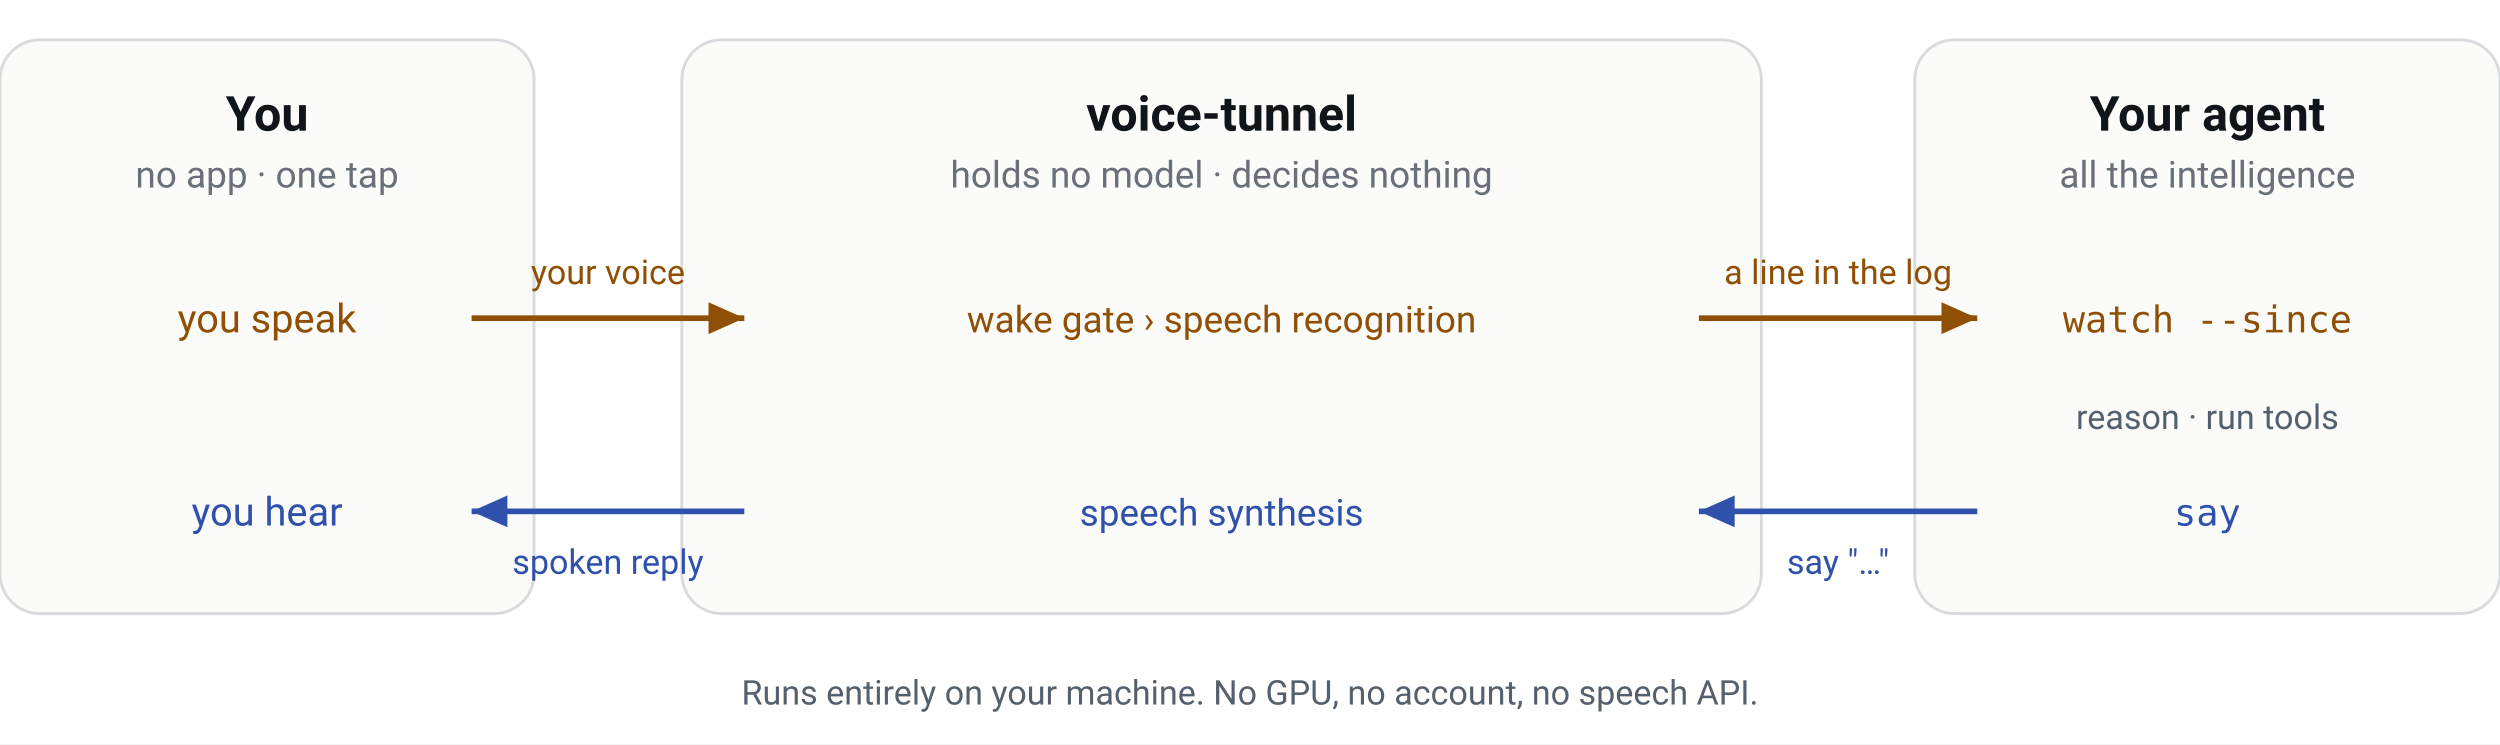
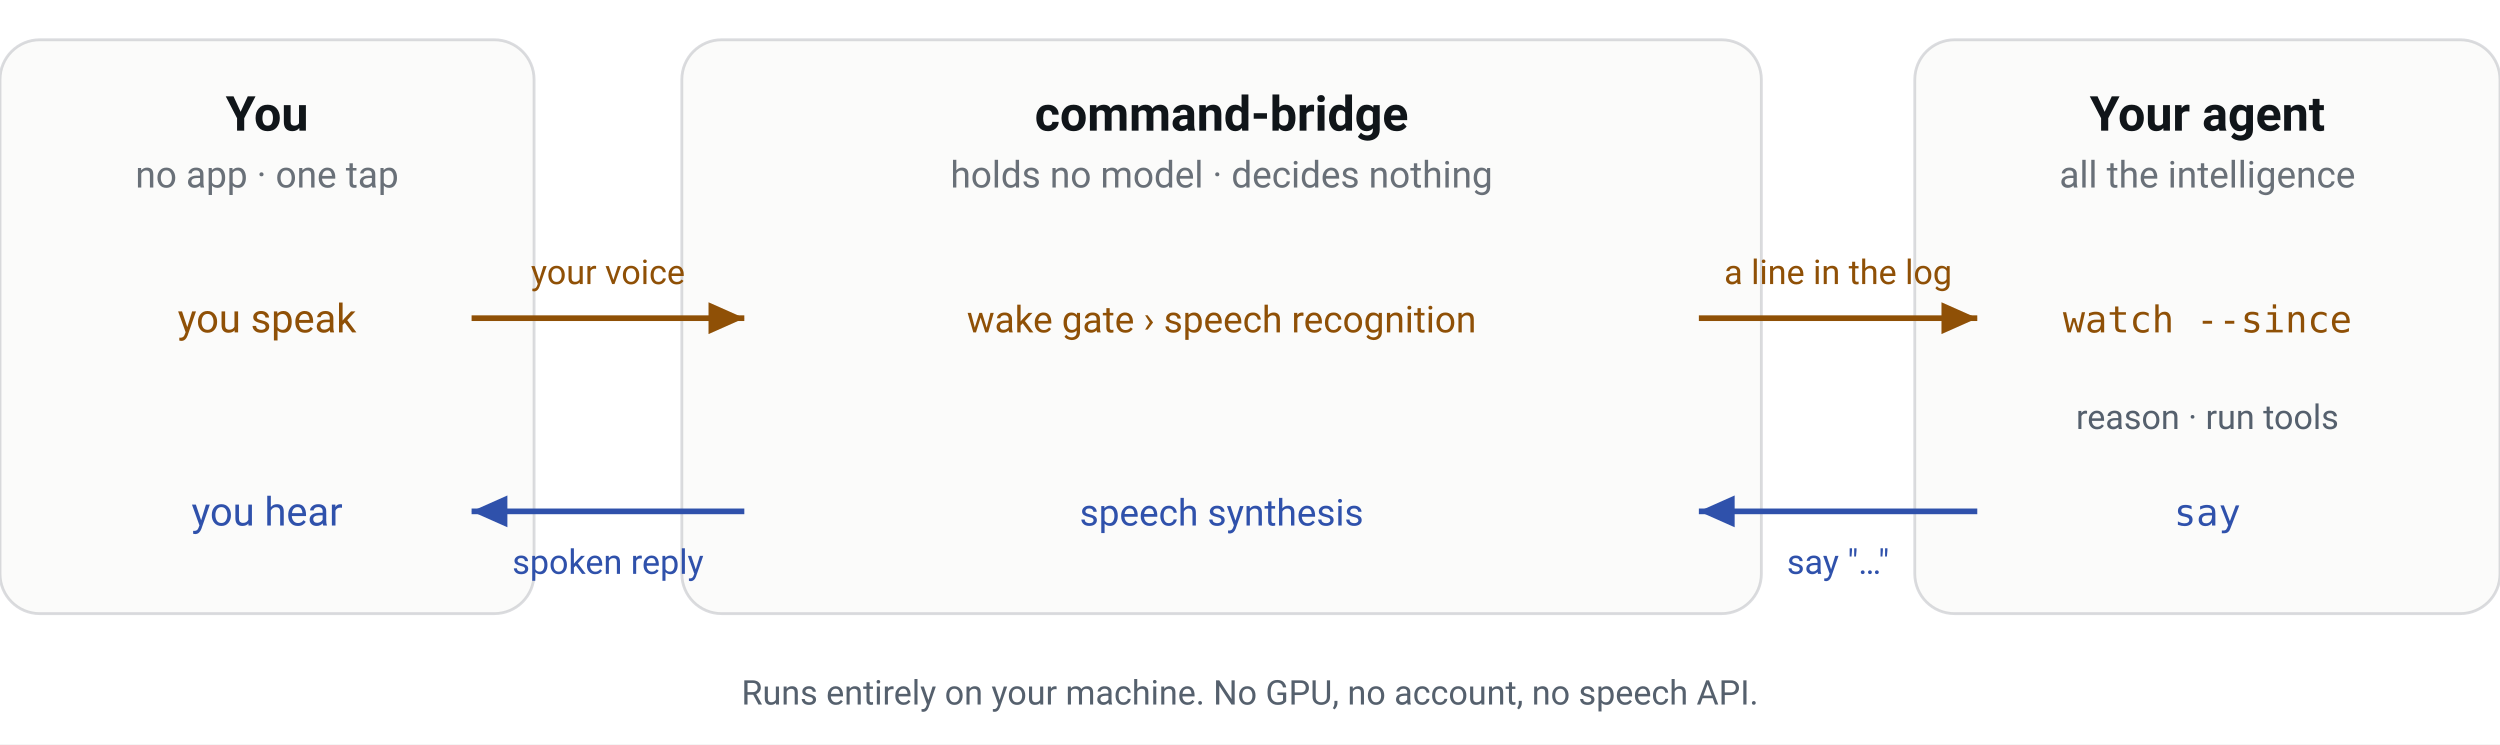
- <svg xmlns="http://www.w3.org/2000/svg" viewBox="0 0 880 262" width="880" height="262" role="img" aria-label="One spoken turn. You speak into a phone browser; voice-tunnel runs a wake gate and speech recognition and writes a line to a log; your agent reads that line, reasons, and calls say; voice-tunnel synthesizes the reply and you hear it. Everything runs on your machine.">
+ <svg xmlns="http://www.w3.org/2000/svg" viewBox="0 0 880 262" width="880" height="262" role="img" aria-label="One spoken turn. You speak into a phone browser; command-bridge runs a wake gate and speech recognition and writes a line to a log; your agent reads that line, reasons, and calls say; command-bridge synthesizes the reply and you hear it. Everything runs on your machine.">
  <rect width="880" height="262" fill="#ffffff" />
  <defs>
    <marker id="a-warm" viewBox="0 0 10 10" refX="9" refY="5" markerWidth="7" markerHeight="7" orient="auto-start-reverse">
      <path d="M0,1 L9,5 L0,9 z" fill="#8f5006" />
    </marker>
    <marker id="a-cool" viewBox="0 0 10 10" refX="9" refY="5" markerWidth="7" markerHeight="7" orient="auto-start-reverse">
      <path d="M0,1 L9,5 L0,9 z" fill="#2f51ab" />
    </marker>
  </defs>
  <rect x="0" y="14" width="188" height="202" rx="14" fill="#fbfbfa" stroke="#0f172a26" stroke-width="1" />
  <rect x="240" y="14" width="380" height="202" rx="14" fill="#fbfbfa" stroke="#0f172a26" stroke-width="1" />
  <rect x="674" y="14" width="206" height="202" rx="14" fill="#fbfbfa" stroke="#0f172a26" stroke-width="1" />
  <text x="94" y="46" font-family="system-ui,-apple-system,'Segoe UI',Roboto,Helvetica,Arial,sans-serif" font-size="17" fill="#101519" text-anchor="middle" font-weight="600">You</text>
  <text x="94" y="66" font-family="system-ui,-apple-system,'Segoe UI',Roboto,Helvetica,Arial,sans-serif" font-size="13" fill="#697078" text-anchor="middle">no app · one tap</text>
-   <text x="430" y="46" font-family="system-ui,-apple-system,'Segoe UI',Roboto,Helvetica,Arial,sans-serif" font-size="17" fill="#101519" text-anchor="middle" font-weight="600">voice-tunnel</text>
+   <text x="430" y="46" font-family="system-ui,-apple-system,'Segoe UI',Roboto,Helvetica,Arial,sans-serif" font-size="17" fill="#101519" text-anchor="middle" font-weight="600">command-bridge</text>
  <text x="430" y="66" font-family="system-ui,-apple-system,'Segoe UI',Roboto,Helvetica,Arial,sans-serif" font-size="13" fill="#697078" text-anchor="middle">holds no model · decides nothing</text>
  <text x="777" y="46" font-family="system-ui,-apple-system,'Segoe UI',Roboto,Helvetica,Arial,sans-serif" font-size="17" fill="#101519" text-anchor="middle" font-weight="600">Your agent</text>
  <text x="777" y="66" font-family="system-ui,-apple-system,'Segoe UI',Roboto,Helvetica,Arial,sans-serif" font-size="13" fill="#697078" text-anchor="middle">all the intelligence</text>
  <path d="M166,112 H262" stroke="#8f5006" stroke-width="2" fill="none" marker-end="url(#a-warm)" />
  <text x="214" y="100" font-family="system-ui,-apple-system,'Segoe UI',Roboto,Helvetica,Arial,sans-serif" font-size="12" fill="#8f5006" text-anchor="middle">your voice</text>
  <path d="M598,112 H696" stroke="#8f5006" stroke-width="2" fill="none" marker-end="url(#a-warm)" />
  <text x="647" y="100" font-family="system-ui,-apple-system,'Segoe UI',Roboto,Helvetica,Arial,sans-serif" font-size="12" fill="#8f5006" text-anchor="middle">a line in the log</text>
  <path d="M696,180 H598" stroke="#2f51ab" stroke-width="2" fill="none" marker-end="url(#a-cool)" />
  <text x="647" y="202" font-family="system-ui,-apple-system,'Segoe UI',Roboto,Helvetica,Arial,sans-serif" font-size="12" fill="#2f51ab" text-anchor="middle">say "…"</text>
  <path d="M262,180 H166" stroke="#2f51ab" stroke-width="2" fill="none" marker-end="url(#a-cool)" />
  <text x="214" y="202" font-family="system-ui,-apple-system,'Segoe UI',Roboto,Helvetica,Arial,sans-serif" font-size="12" fill="#2f51ab" text-anchor="middle">spoken reply</text>
  <text x="94" y="117" font-family="system-ui,-apple-system,'Segoe UI',Roboto,Helvetica,Arial,sans-serif" font-size="14" fill="#8f5006" text-anchor="middle">you speak</text>
  <text x="94" y="185" font-family="system-ui,-apple-system,'Segoe UI',Roboto,Helvetica,Arial,sans-serif" font-size="14" fill="#2f51ab" text-anchor="middle">you hear</text>
  <text x="430" y="117" font-family="system-ui,-apple-system,'Segoe UI',Roboto,Helvetica,Arial,sans-serif" font-size="13" fill="#8f5006" text-anchor="middle">wake gate  ›  speech recognition</text>
  <text x="430" y="185" font-family="system-ui,-apple-system,'Segoe UI',Roboto,Helvetica,Arial,sans-serif" font-size="13" fill="#2f51ab" text-anchor="middle">speech synthesis</text>
  <text x="777" y="117" font-family="ui-monospace,SFMono-Regular,'SF Mono',Menlo,Consolas,monospace" font-size="13" fill="#8f5006" text-anchor="middle">watch --since</text>
  <text x="777" y="151" font-family="system-ui,-apple-system,'Segoe UI',Roboto,Helvetica,Arial,sans-serif" font-size="12" fill="#55606d" text-anchor="middle">reason · run tools</text>
  <text x="777" y="185" font-family="ui-monospace,SFMono-Regular,'SF Mono',Menlo,Consolas,monospace" font-size="13" fill="#2f51ab" text-anchor="middle">say</text>
  <text x="440" y="248" font-family="system-ui,-apple-system,'Segoe UI',Roboto,Helvetica,Arial,sans-serif" font-size="12" fill="#55606d" text-anchor="middle">Runs entirely on your machine. No GPU, no account, no speech API.</text>
</svg>
